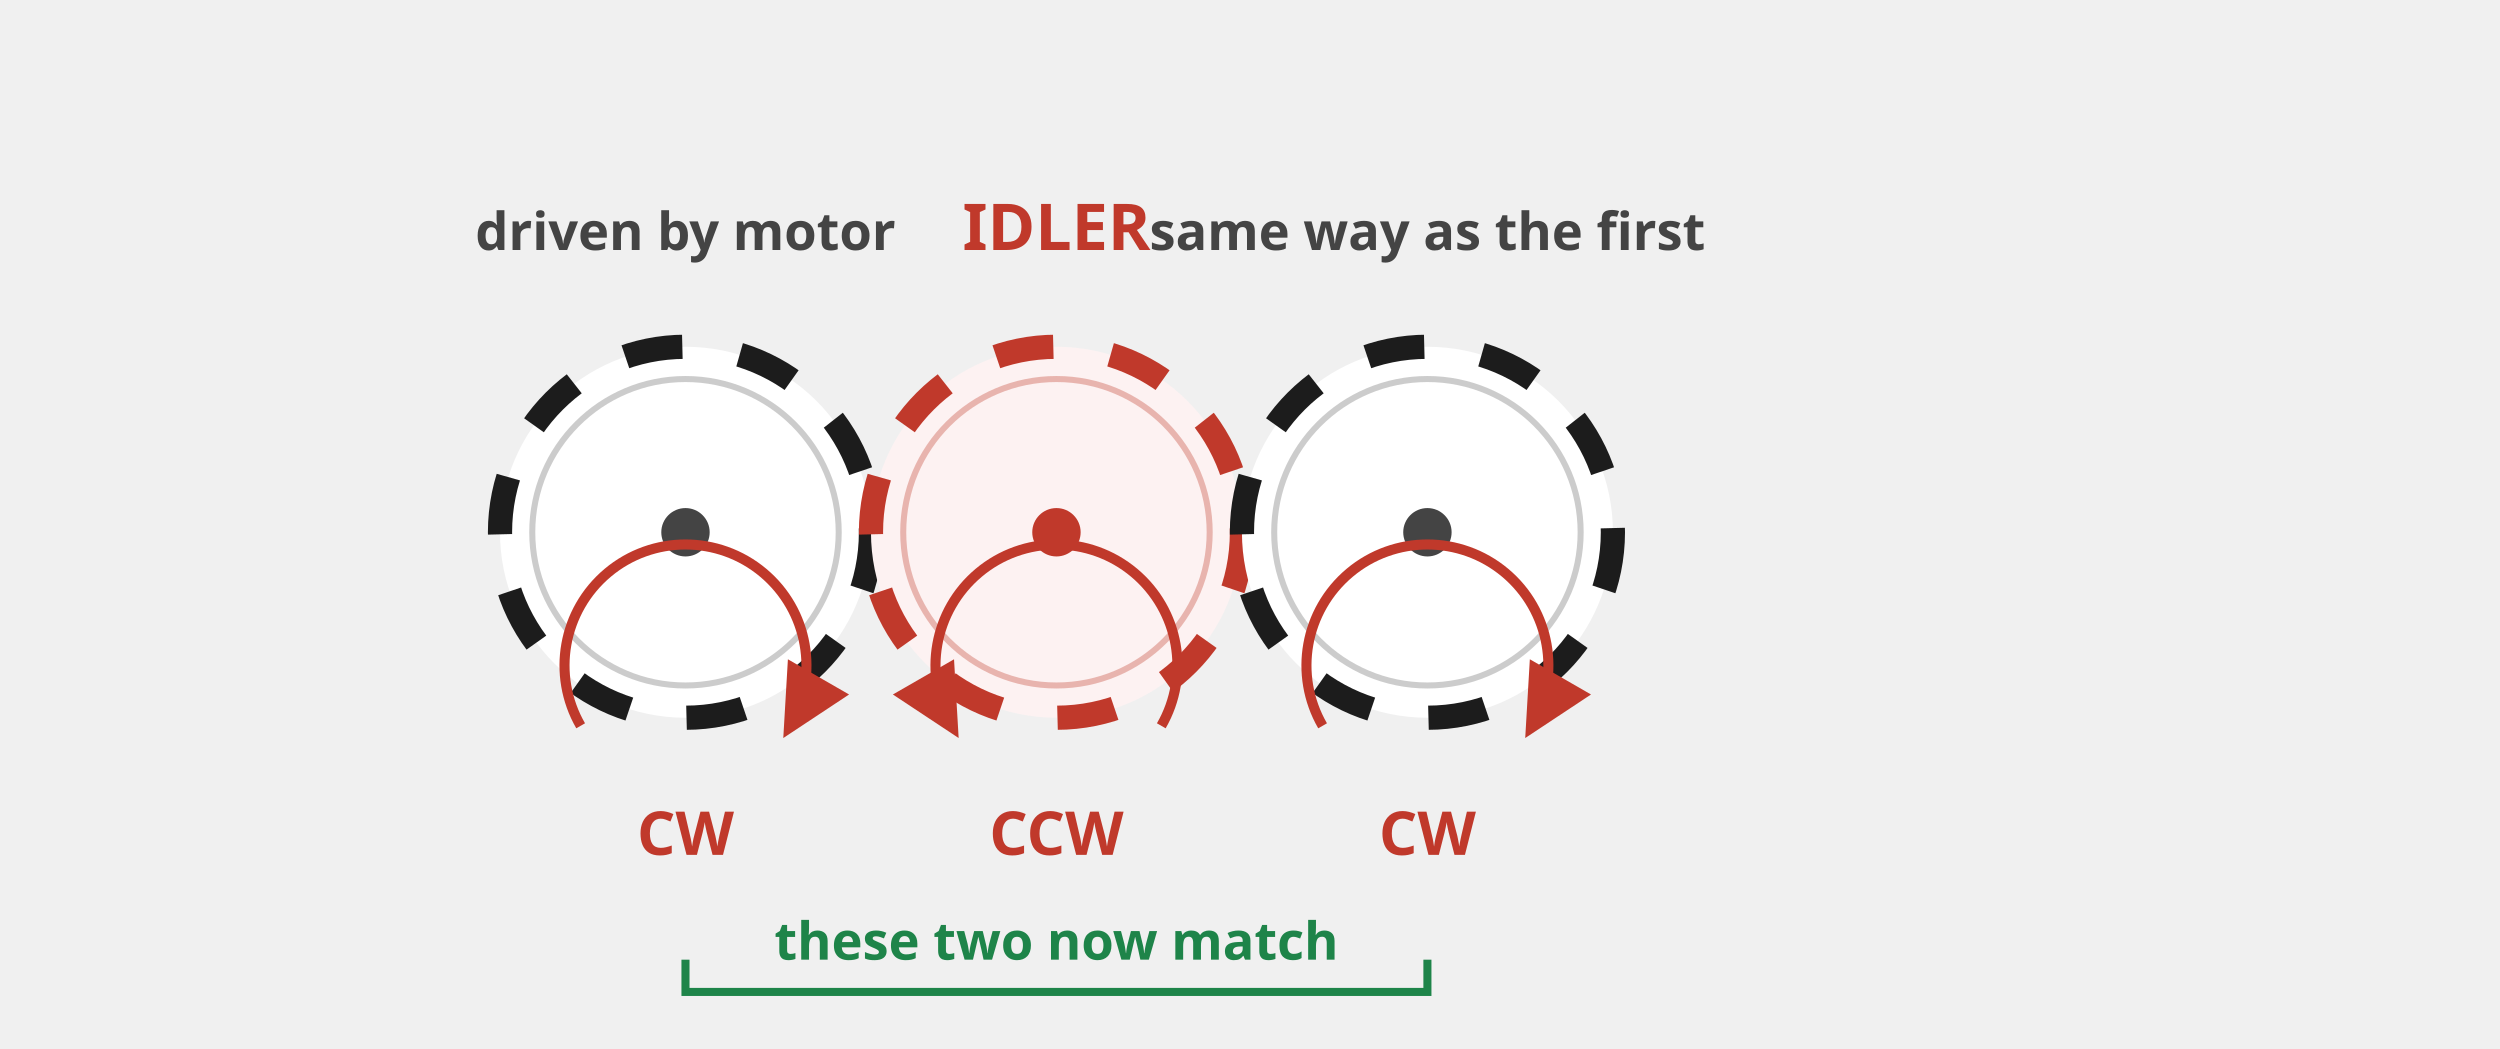
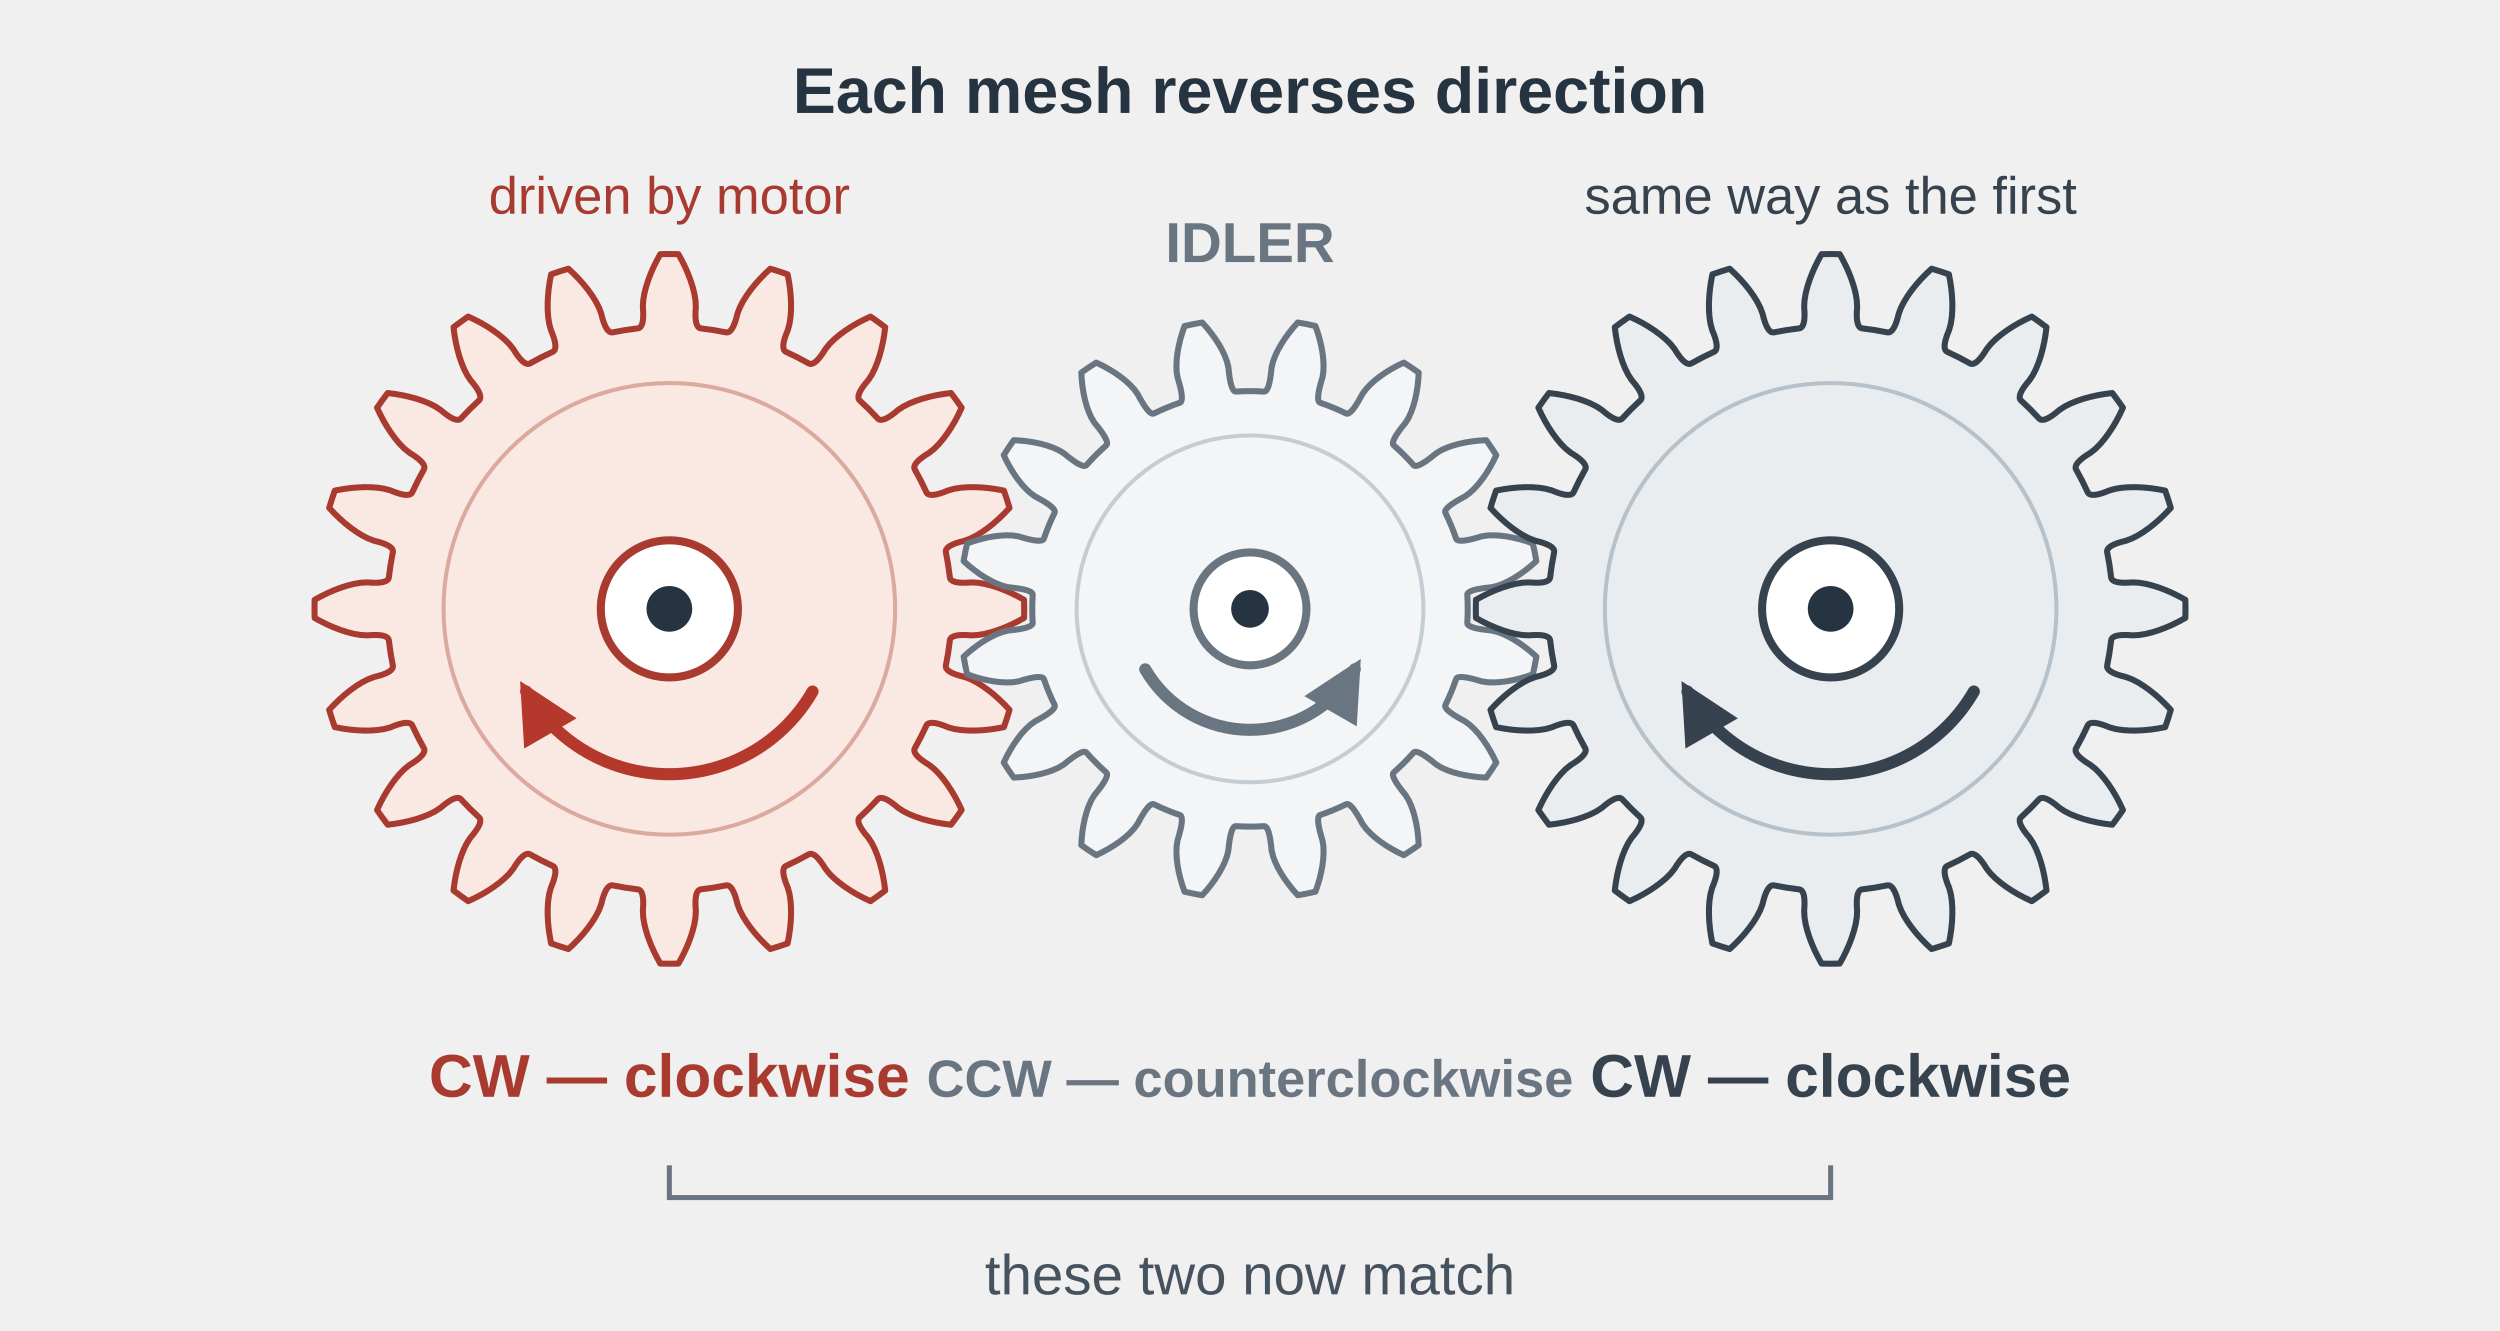
- <svg xmlns="http://www.w3.org/2000/svg" viewBox="0 0 620 260" role="img" aria-label="Three gears in a row. The left gear turns clockwise, the middle idler gear turns counterclockwise, and the right gear turns clockwise again. The two outer gears turn the same direction as each other.">
+ <svg xmlns="http://www.w3.org/2000/svg" viewBox="0 0 620 330" role="img" aria-labelledby="idler-title idler-description">
  <defs>
-     <marker id="rot2" viewBox="0 0 10 10" refX="8" refY="5" markerWidth="7" markerHeight="7" orient="auto">
-       <path d="M0,0 L10,5 L0,10 z" fill="#C0392B" />
+     <marker id="red-arrow" viewBox="0 0 10 10" refX="8" refY="5" markerWidth="5" markerHeight="5" orient="auto">
+       <path d="M0 0 10 5 0 10Z" fill="#b4382b" />
    </marker>
+     <marker id="dark-arrow" viewBox="0 0 10 10" refX="8" refY="5" markerWidth="5" markerHeight="5" orient="auto">
+       <path d="M0 0 10 5 0 10Z" fill="#36434f" />
+     </marker>
+     <marker id="gray-arrow" viewBox="0 0 10 10" refX="8" refY="5" markerWidth="5" markerHeight="5" orient="auto">
+       <path d="M0 0 10 5 0 10Z" fill="#697580" />
+     </marker>
+     <path id="gear-20" d="M69.56,-7.85       Q69.73,-6.11 74.89,-6.57       L76.50,-6.48       L78.14,-6.21       L79.77,-5.80       L81.42,-5.28       L83.06,-4.66       L84.70,-3.95       L86.34,-3.14       L87.97,-2.25       A88,88 0 0 1 87.97,2.25       L86.34,3.14       L84.70,3.95       L83.06,4.66       L81.42,5.28       L79.77,5.80       L78.14,6.21       L76.50,6.48       L74.89,6.57       Q69.73,6.11 69.56,7.85       A70,70 0 0 1 68.58,14.02       L68.58,14.02       Q68.21,15.73 73.25,16.90       L74.76,17.48       L76.23,18.24       L77.66,19.13       L79.06,20.13       L80.44,21.23       L81.78,22.42       L83.09,23.69       L84.36,25.04       A88,88 0 0 1 82.97,29.33       L81.14,29.67       L79.34,29.93       L77.55,30.10       L75.80,30.18       L74.08,30.17       L72.39,30.05       L70.76,29.81       L69.19,29.39       Q64.43,27.36 63.73,28.96       A70,70 0 0 1 60.89,34.53       L60.89,34.53       Q60.01,36.04 64.44,38.71       L65.70,39.72       L66.86,40.90       L67.95,42.20       L68.97,43.58       L69.94,45.05       L70.85,46.59       L71.70,48.21       L72.49,49.89       A88,88 0 0 1 69.85,53.53       L68.00,53.29       L66.20,52.98       L64.46,52.59       L62.76,52.13       L61.13,51.58       L59.56,50.95       L58.08,50.21       L56.73,49.33       Q52.82,45.93 51.66,47.24       A70,70 0 0 1 47.24,51.66       L47.24,51.66       Q45.93,52.82 49.33,56.73       L50.21,58.08       L50.95,59.56       L51.58,61.13       L52.13,62.76       L52.59,64.46       L52.98,66.20       L53.29,68.00       L53.53,69.85       A88,88 0 0 1 49.89,72.49       L48.21,71.70       L46.59,70.85       L45.05,69.94       L43.58,68.97       L42.20,67.95       L40.90,66.86       L39.72,65.70       L38.71,64.44       Q36.04,60.01 34.53,60.89       A70,70 0 0 1 28.96,63.73       L28.96,63.73       Q27.36,64.43 29.39,69.19       L29.81,70.76       L30.05,72.39       L30.17,74.08       L30.18,75.80       L30.10,77.55       L29.93,79.34       L29.67,81.14       L29.33,82.97       A88,88 0 0 1 25.04,84.36       L23.69,83.09       L22.42,81.78       L21.23,80.44       L20.13,79.06       L19.13,77.66       L18.24,76.23       L17.48,74.76       L16.90,73.25       Q15.73,68.21 14.02,68.58       A70,70 0 0 1 7.85,69.56       L7.85,69.56       Q6.11,69.73 6.57,74.89       L6.48,76.50       L6.21,78.14       L5.80,79.77       L5.28,81.42       L4.66,83.06       L3.95,84.70       L3.14,86.34       L2.25,87.97       A88,88 0 0 1 -2.25,87.97       L-3.14,86.34       L-3.95,84.70       L-4.66,83.06       L-5.28,81.42       L-5.80,79.77       L-6.21,78.14       L-6.48,76.50       L-6.57,74.89       Q-6.11,69.73 -7.85,69.56       A70,70 0 0 1 -14.02,68.58       L-14.02,68.58       Q-15.73,68.21 -16.90,73.25       L-17.48,74.76       L-18.24,76.23       L-19.13,77.66       L-20.13,79.06       L-21.23,80.44       L-22.42,81.78       L-23.69,83.09       L-25.04,84.36       A88,88 0 0 1 -29.33,82.97       L-29.67,81.14       L-29.93,79.34       L-30.10,77.55       L-30.18,75.80       L-30.17,74.08       L-30.05,72.39       L-29.81,70.76       L-29.39,69.19       Q-27.36,64.43 -28.96,63.73       A70,70 0 0 1 -34.53,60.89       L-34.53,60.89       Q-36.04,60.01 -38.71,64.44       L-39.72,65.70       L-40.90,66.86       L-42.20,67.95       L-43.58,68.97       L-45.05,69.94       L-46.59,70.85       L-48.21,71.70       L-49.89,72.49       A88,88 0 0 1 -53.53,69.85       L-53.29,68.00       L-52.98,66.20       L-52.59,64.46       L-52.13,62.76       L-51.58,61.13       L-50.95,59.56       L-50.21,58.08       L-49.33,56.73       Q-45.93,52.82 -47.24,51.66       A70,70 0 0 1 -51.66,47.24       L-51.66,47.24       Q-52.82,45.93 -56.73,49.33       L-58.08,50.21       L-59.56,50.95       L-61.13,51.58       L-62.76,52.13       L-64.46,52.59       L-66.20,52.98       L-68.00,53.29       L-69.85,53.53       A88,88 0 0 1 -72.49,49.89       L-71.70,48.21       L-70.85,46.59       L-69.94,45.05       L-68.97,43.58       L-67.95,42.20       L-66.86,40.90       L-65.70,39.72       L-64.44,38.71       Q-60.01,36.04 -60.89,34.53       A70,70 0 0 1 -63.73,28.96       L-63.73,28.96       Q-64.43,27.36 -69.19,29.39       L-70.76,29.81       L-72.39,30.05       L-74.08,30.17       L-75.80,30.18       L-77.55,30.10       L-79.34,29.93       L-81.14,29.67       L-82.97,29.33       A88,88 0 0 1 -84.36,25.04       L-83.09,23.69       L-81.78,22.42       L-80.44,21.23       L-79.06,20.13       L-77.66,19.13       L-76.23,18.24       L-74.76,17.48       L-73.25,16.90       Q-68.21,15.73 -68.58,14.02       A70,70 0 0 1 -69.56,7.85       L-69.56,7.85       Q-69.73,6.11 -74.89,6.57       L-76.50,6.48       L-78.14,6.21       L-79.77,5.80       L-81.42,5.28       L-83.06,4.66       L-84.70,3.95       L-86.34,3.14       L-87.97,2.25       A88,88 0 0 1 -87.97,-2.25       L-86.34,-3.14       L-84.70,-3.95       L-83.06,-4.66       L-81.42,-5.28       L-79.77,-5.80       L-78.14,-6.21       L-76.50,-6.48       L-74.89,-6.57       Q-69.73,-6.11 -69.56,-7.85       A70,70 0 0 1 -68.58,-14.02       L-68.58,-14.02       Q-68.21,-15.73 -73.25,-16.90       L-74.76,-17.48       L-76.23,-18.24       L-77.66,-19.13       L-79.06,-20.13       L-80.44,-21.23       L-81.78,-22.42       L-83.09,-23.69       L-84.36,-25.04       A88,88 0 0 1 -82.97,-29.33       L-81.14,-29.67       L-79.34,-29.93       L-77.55,-30.10       L-75.80,-30.18       L-74.08,-30.17       L-72.39,-30.05       L-70.76,-29.81       L-69.19,-29.39       Q-64.43,-27.36 -63.73,-28.96       A70,70 0 0 1 -60.89,-34.53       L-60.89,-34.53       Q-60.01,-36.04 -64.44,-38.71       L-65.70,-39.72       L-66.86,-40.90       L-67.95,-42.20       L-68.97,-43.58       L-69.94,-45.05       L-70.85,-46.59       L-71.70,-48.21       L-72.49,-49.89       A88,88 0 0 1 -69.85,-53.53       L-68.00,-53.29       L-66.20,-52.98       L-64.46,-52.59       L-62.76,-52.13       L-61.13,-51.58       L-59.56,-50.95       L-58.08,-50.21       L-56.73,-49.33       Q-52.82,-45.93 -51.66,-47.24       A70,70 0 0 1 -47.24,-51.66       L-47.24,-51.66       Q-45.93,-52.82 -49.33,-56.73       L-50.21,-58.08       L-50.95,-59.56       L-51.58,-61.13       L-52.13,-62.76       L-52.59,-64.46       L-52.98,-66.20       L-53.29,-68.00       L-53.53,-69.85       A88,88 0 0 1 -49.89,-72.49       L-48.21,-71.70       L-46.59,-70.85       L-45.05,-69.94       L-43.58,-68.97       L-42.20,-67.95       L-40.90,-66.86       L-39.72,-65.70       L-38.71,-64.44       Q-36.04,-60.01 -34.53,-60.89       A70,70 0 0 1 -28.96,-63.73       L-28.96,-63.73       Q-27.36,-64.43 -29.39,-69.19       L-29.81,-70.76       L-30.05,-72.39       L-30.17,-74.08       L-30.18,-75.80       L-30.10,-77.55       L-29.93,-79.34       L-29.67,-81.14       L-29.33,-82.97       A88,88 0 0 1 -25.04,-84.36       L-23.69,-83.09       L-22.42,-81.78       L-21.23,-80.44       L-20.13,-79.06       L-19.13,-77.66       L-18.24,-76.23       L-17.48,-74.76       L-16.90,-73.25       Q-15.73,-68.21 -14.02,-68.58       A70,70 0 0 1 -7.85,-69.56       L-7.85,-69.56       Q-6.11,-69.73 -6.57,-74.89       L-6.48,-76.50       L-6.21,-78.14       L-5.80,-79.77       L-5.28,-81.42       L-4.66,-83.06       L-3.95,-84.70       L-3.14,-86.34       L-2.25,-87.97       A88,88 0 0 1 2.25,-87.97       L3.14,-86.34       L3.95,-84.70       L4.66,-83.06       L5.28,-81.42       L5.80,-79.77       L6.21,-78.14       L6.48,-76.50       L6.57,-74.89       Q6.11,-69.73 7.85,-69.56       A70,70 0 0 1 14.02,-68.58       L14.02,-68.58       Q15.73,-68.21 16.90,-73.25       L17.48,-74.76       L18.24,-76.23       L19.13,-77.66       L20.13,-79.06       L21.23,-80.44       L22.42,-81.78       L23.69,-83.09       L25.04,-84.36       A88,88 0 0 1 29.33,-82.97       L29.67,-81.14       L29.93,-79.34       L30.10,-77.55       L30.18,-75.80       L30.17,-74.08       L30.05,-72.39       L29.81,-70.76       L29.39,-69.19       Q27.36,-64.43 28.96,-63.73       A70,70 0 0 1 34.53,-60.89       L34.53,-60.89       Q36.04,-60.01 38.71,-64.44       L39.72,-65.70       L40.90,-66.86       L42.20,-67.95       L43.58,-68.97       L45.05,-69.94       L46.59,-70.85       L48.21,-71.70       L49.89,-72.49       A88,88 0 0 1 53.53,-69.85       L53.29,-68.00       L52.98,-66.20       L52.59,-64.46       L52.13,-62.76       L51.58,-61.13       L50.95,-59.56       L50.21,-58.08       L49.33,-56.73       Q45.93,-52.82 47.24,-51.66       A70,70 0 0 1 51.66,-47.24       L51.66,-47.24       Q52.82,-45.93 56.73,-49.33       L58.08,-50.21       L59.56,-50.95       L61.13,-51.58       L62.76,-52.13       L64.46,-52.59       L66.20,-52.98       L68.00,-53.29       L69.85,-53.53       A88,88 0 0 1 72.49,-49.89       L71.70,-48.21       L70.85,-46.59       L69.94,-45.05       L68.97,-43.58       L67.95,-42.20       L66.86,-40.90       L65.70,-39.72       L64.44,-38.71       Q60.01,-36.04 60.89,-34.53       A70,70 0 0 1 63.73,-28.96       L63.73,-28.96       Q64.43,-27.36 69.19,-29.39       L70.76,-29.81       L72.39,-30.05       L74.08,-30.17       L75.80,-30.18       L77.55,-30.10       L79.34,-29.93       L81.14,-29.67       L82.97,-29.33       A88,88 0 0 1 84.36,-25.04       L83.09,-23.69       L81.78,-22.42       L80.44,-21.23       L79.06,-20.13       L77.66,-19.13       L76.23,-18.24       L74.76,-17.48       L73.25,-16.90       Q68.21,-15.73 68.58,-14.02       A70,70 0 0 1 69.56,-7.85Z" />
+     <path id="gear-16" d="M53.53,-7.11       Q53.69,-5.77 59.80,-6.43       L61.29,-6.36       L62.81,-6.11       L64.33,-5.72       L65.86,-5.22       L67.39,-4.62       L68.92,-3.91       L70.45,-3.12       L71.97,-2.23       A72,72 0 0 1 71.97,2.23       L70.45,3.12       L68.92,3.91       L67.39,4.62       L65.86,5.22       L64.33,5.72       L62.81,6.11       L61.29,6.36       L59.80,6.43       Q53.69,5.77 53.53,7.11       A54,54 0 0 1 52.18,13.91       L52.18,13.91       Q51.81,15.21 57.70,16.94       L59.06,17.58       L60.37,18.39       L61.63,19.33       L62.85,20.38       L64.03,21.53       L65.17,22.76       L66.28,24.08       L67.34,25.48       A72,72 0 0 1 65.63,29.60       L63.89,29.84       L62.18,29.99       L60.50,30.05       L58.85,30.03       L57.25,29.91       L55.69,29.68       L54.19,29.34       L52.78,28.82       Q47.40,25.88 46.73,27.06       A54,54 0 0 1 42.88,32.82       L42.88,32.82       Q42.05,33.88 46.83,37.74       L47.84,38.84       L48.73,40.09       L49.54,41.44       L50.26,42.88       L50.92,44.39       L51.50,45.97       L52.02,47.61       L52.46,49.31       A72,72 0 0 1 49.31,52.46       L47.61,52.02       L45.97,51.50       L44.39,50.92       L42.88,50.26       L41.44,49.54       L40.09,48.73       L38.84,47.84       L37.74,46.83       Q33.88,42.05 32.82,42.88       A54,54 0 0 1 27.06,46.73       L27.06,46.73       Q25.88,47.40 28.82,52.78       L29.34,54.19       L29.68,55.69       L29.91,57.25       L30.03,58.85       L30.05,60.50       L29.99,62.18       L29.84,63.89       L29.60,65.63       A72,72 0 0 1 25.48,67.34       L24.08,66.28       L22.76,65.17       L21.53,64.03       L20.38,62.85       L19.33,61.63       L18.39,60.37       L17.58,59.06       L16.94,57.70       Q15.21,51.81 13.91,52.18       A54,54 0 0 1 7.11,53.53       L7.11,53.53       Q5.77,53.69 6.43,59.80       L6.36,61.29       L6.11,62.81       L5.72,64.33       L5.22,65.86       L4.62,67.39       L3.91,68.92       L3.12,70.45       L2.23,71.97       A72,72 0 0 1 -2.23,71.97       L-3.12,70.45       L-3.91,68.92       L-4.62,67.39       L-5.22,65.86       L-5.72,64.33       L-6.11,62.81       L-6.36,61.29       L-6.43,59.80       Q-5.77,53.69 -7.11,53.53       A54,54 0 0 1 -13.91,52.18       L-13.91,52.18       Q-15.21,51.81 -16.94,57.70       L-17.58,59.06       L-18.39,60.37       L-19.33,61.63       L-20.38,62.85       L-21.53,64.03       L-22.76,65.17       L-24.08,66.28       L-25.48,67.34       A72,72 0 0 1 -29.60,65.63       L-29.84,63.89       L-29.99,62.18       L-30.05,60.50       L-30.03,58.85       L-29.91,57.25       L-29.68,55.69       L-29.34,54.19       L-28.82,52.78       Q-25.88,47.40 -27.06,46.73       A54,54 0 0 1 -32.82,42.88       L-32.82,42.88       Q-33.88,42.05 -37.74,46.83       L-38.84,47.84       L-40.09,48.73       L-41.44,49.54       L-42.88,50.26       L-44.39,50.92       L-45.97,51.50       L-47.61,52.02       L-49.31,52.46       A72,72 0 0 1 -52.46,49.31       L-52.02,47.61       L-51.50,45.97       L-50.92,44.39       L-50.26,42.88       L-49.54,41.44       L-48.73,40.09       L-47.84,38.84       L-46.83,37.74       Q-42.05,33.88 -42.88,32.82       A54,54 0 0 1 -46.73,27.06       L-46.73,27.06       Q-47.40,25.88 -52.78,28.82       L-54.19,29.34       L-55.69,29.68       L-57.25,29.91       L-58.85,30.03       L-60.50,30.05       L-62.18,29.99       L-63.89,29.84       L-65.63,29.60       A72,72 0 0 1 -67.34,25.48       L-66.28,24.08       L-65.17,22.76       L-64.03,21.53       L-62.85,20.38       L-61.63,19.33       L-60.37,18.39       L-59.06,17.58       L-57.70,16.94       Q-51.81,15.21 -52.18,13.91       A54,54 0 0 1 -53.53,7.11       L-53.53,7.11       Q-53.69,5.77 -59.80,6.43       L-61.29,6.36       L-62.81,6.11       L-64.33,5.72       L-65.86,5.22       L-67.39,4.62       L-68.92,3.91       L-70.45,3.12       L-71.97,2.23       A72,72 0 0 1 -71.97,-2.23       L-70.45,-3.12       L-68.92,-3.91       L-67.39,-4.62       L-65.86,-5.22       L-64.33,-5.72       L-62.81,-6.11       L-61.29,-6.36       L-59.80,-6.43       Q-53.69,-5.77 -53.53,-7.11       A54,54 0 0 1 -52.18,-13.91       L-52.18,-13.91       Q-51.81,-15.21 -57.70,-16.94       L-59.06,-17.58       L-60.37,-18.39       L-61.63,-19.33       L-62.85,-20.38       L-64.03,-21.53       L-65.17,-22.76       L-66.28,-24.08       L-67.34,-25.48       A72,72 0 0 1 -65.63,-29.60       L-63.89,-29.84       L-62.18,-29.99       L-60.50,-30.05       L-58.85,-30.03       L-57.25,-29.91       L-55.69,-29.68       L-54.19,-29.34       L-52.78,-28.82       Q-47.40,-25.88 -46.73,-27.06       A54,54 0 0 1 -42.88,-32.82       L-42.88,-32.82       Q-42.05,-33.88 -46.83,-37.74       L-47.84,-38.84       L-48.73,-40.09       L-49.54,-41.44       L-50.26,-42.88       L-50.92,-44.39       L-51.50,-45.97       L-52.02,-47.61       L-52.46,-49.31       A72,72 0 0 1 -49.31,-52.46       L-47.61,-52.02       L-45.97,-51.50       L-44.39,-50.92       L-42.88,-50.26       L-41.44,-49.54       L-40.09,-48.73       L-38.84,-47.84       L-37.74,-46.83       Q-33.88,-42.05 -32.82,-42.88       A54,54 0 0 1 -27.06,-46.73       L-27.06,-46.73       Q-25.88,-47.40 -28.82,-52.78       L-29.34,-54.19       L-29.68,-55.69       L-29.91,-57.25       L-30.03,-58.85       L-30.05,-60.50       L-29.99,-62.18       L-29.84,-63.89       L-29.60,-65.63       A72,72 0 0 1 -25.48,-67.34       L-24.08,-66.28       L-22.76,-65.17       L-21.53,-64.03       L-20.38,-62.85       L-19.33,-61.63       L-18.39,-60.37       L-17.58,-59.06       L-16.94,-57.70       Q-15.21,-51.81 -13.91,-52.18       A54,54 0 0 1 -7.11,-53.53       L-7.11,-53.53       Q-5.77,-53.69 -6.43,-59.80       L-6.36,-61.29       L-6.11,-62.81       L-5.72,-64.33       L-5.22,-65.86       L-4.62,-67.39       L-3.91,-68.92       L-3.12,-70.45       L-2.23,-71.97       A72,72 0 0 1 2.23,-71.97       L3.12,-70.45       L3.91,-68.92       L4.62,-67.39       L5.22,-65.86       L5.72,-64.33       L6.11,-62.81       L6.36,-61.29       L6.43,-59.80       Q5.77,-53.69 7.11,-53.53       A54,54 0 0 1 13.91,-52.18       L13.91,-52.18       Q15.21,-51.81 16.94,-57.70       L17.58,-59.06       L18.39,-60.37       L19.33,-61.63       L20.38,-62.85       L21.53,-64.03       L22.76,-65.17       L24.08,-66.28       L25.48,-67.34       A72,72 0 0 1 29.60,-65.63       L29.84,-63.89       L29.99,-62.18       L30.05,-60.50       L30.03,-58.85       L29.91,-57.25       L29.68,-55.69       L29.34,-54.19       L28.82,-52.78       Q25.88,-47.40 27.06,-46.73       A54,54 0 0 1 32.82,-42.88       L32.82,-42.88       Q33.88,-42.05 37.74,-46.83       L38.84,-47.84       L40.09,-48.73       L41.44,-49.54       L42.88,-50.26       L44.39,-50.92       L45.97,-51.50       L47.61,-52.02       L49.31,-52.46       A72,72 0 0 1 52.46,-49.31       L52.02,-47.61       L51.50,-45.97       L50.92,-44.39       L50.26,-42.88       L49.54,-41.44       L48.73,-40.09       L47.84,-38.84       L46.83,-37.74       Q42.05,-33.88 42.88,-32.82       A54,54 0 0 1 46.73,-27.06       L46.73,-27.06       Q47.40,-25.88 52.78,-28.82       L54.19,-29.34       L55.69,-29.68       L57.25,-29.91       L58.85,-30.03       L60.50,-30.05       L62.18,-29.99       L63.89,-29.84       L65.63,-29.60       A72,72 0 0 1 67.34,-25.48       L66.28,-24.08       L65.17,-22.76       L64.03,-21.53       L62.85,-20.38       L61.63,-19.33       L60.37,-18.39       L59.06,-17.58       L57.70,-16.94       Q51.81,-15.21 52.18,-13.91       A54,54 0 0 1 53.53,-7.11Z" />
  </defs>
-   <circle cx="170" cy="132" r="46" fill="#fff" stroke="#1C1C1C" stroke-width="6" stroke-dasharray="14.4 14.4" />
-   <circle cx="170" cy="132" r="38" fill="#fff" stroke="#CCC" stroke-width="1.5" />
-   <circle cx="170" cy="132" r="6" fill="#444" />
-   <circle cx="262" cy="132" r="46" fill="#FDF2F2" stroke="#C0392B" stroke-width="6" stroke-dasharray="14.4 14.4" />
-   <circle cx="262" cy="132" r="38" fill="#FDF2F2" stroke="#E8B4AE" stroke-width="1.5" />
-   <circle cx="262" cy="132" r="6" fill="#C0392B" />
-   <circle cx="354" cy="132" r="46" fill="#fff" stroke="#1C1C1C" stroke-width="6" stroke-dasharray="14.4 14.4" />
-   <circle cx="354" cy="132" r="38" fill="#fff" stroke="#CCC" stroke-width="1.5" />
-   <circle cx="354" cy="132" r="6" fill="#444" />
-   <path d="M144,180 A30,30 0 1 1 196,180" fill="none" stroke="#C0392B" stroke-width="2.5" marker-end="url(#rot2)" />
-   <text x="170" y="212" text-anchor="middle" font-family="'Barlow Condensed',sans-serif" font-size="15" font-weight="700" fill="#C0392B">CW</text>
-   <path d="M288,180 A30,30 0 1 0 236,180" fill="none" stroke="#C0392B" stroke-width="2.5" marker-end="url(#rot2)" />
-   <text x="262" y="212" text-anchor="middle" font-family="'Barlow Condensed',sans-serif" font-size="15" font-weight="700" fill="#C0392B">CCW</text>
-   <path d="M328,180 A30,30 0 1 1 380,180" fill="none" stroke="#C0392B" stroke-width="2.5" marker-end="url(#rot2)" />
-   <text x="354" y="212" text-anchor="middle" font-family="'Barlow Condensed',sans-serif" font-size="15" font-weight="700" fill="#C0392B">CW</text>
-   <text x="170" y="62" text-anchor="middle" font-family="'Barlow',sans-serif" font-size="13" font-weight="600" fill="#444">driven by motor</text>
-   <text x="262" y="62" text-anchor="middle" font-family="'Barlow Condensed',sans-serif" font-size="16" font-weight="700" fill="#C0392B">IDLER</text>
-   <text x="354" y="62" text-anchor="middle" font-family="'Barlow',sans-serif" font-size="13" font-weight="600" fill="#444">same way as the first</text>
-   <path d="M170,238 L170,246 L354,246 L354,238" fill="none" stroke="#1E8449" stroke-width="2" />
-   <text x="262" y="238" text-anchor="middle" font-family="'Barlow',sans-serif" font-size="13" font-weight="600" fill="#1E8449">these two now match</text>
+   <g font-family="Barlow, Arial, sans-serif" text-anchor="middle">
+     <text x="310" y="28" font-size="16" font-weight="600" fill="#263340">Each mesh reverses direction</text>
+     <text x="166" y="53" font-size="13" fill="#a83a30">driven by motor</text>
+     <text x="310" y="65" font-size="14" font-weight="600" fill="#697580">IDLER</text>
+     <text x="454" y="53" font-size="13" fill="#36434f">same way as the first</text>
+     <g transform="translate(166 151)">
+       <use href="#gear-20" transform="rotate(0)" fill="#fae8e3" stroke="#a83a30" stroke-width="1.5" stroke-linejoin="round" />
+       <circle r="56" fill="none" stroke="#dca99f" stroke-width="1" />
+       <circle r="17" fill="#fff" stroke="#a83a30" stroke-width="2" />
+       <circle r="5.667" fill="#263340" />
+     </g>
+     <g transform="translate(310 151)">
+       <use href="#gear-16" transform="rotate(11.25)" fill="#f3f5f6" stroke="#697580" stroke-width="1.5" stroke-linejoin="round" />
+       <circle r="43" fill="none" stroke="#c5cdd3" stroke-width="1" />
+       <circle r="14" fill="#fff" stroke="#697580" stroke-width="2" />
+       <circle r="4.667" fill="#263340" />
+     </g>
+     <g transform="translate(454 151)">
+       <use href="#gear-20" transform="rotate(0)" fill="#e9edf0" stroke="#36434f" stroke-width="1.5" stroke-linejoin="round" />
+       <circle r="56" fill="none" stroke="#b7c1c9" stroke-width="1" />
+       <circle r="17" fill="#fff" stroke="#36434f" stroke-width="2" />
+       <circle r="5.667" fill="#263340" />
+     </g>
+     <path d="M201.51 171.50A41 41 0 0 1 130.49 171.50" fill="none" stroke="#b4382b" stroke-width="3" stroke-linecap="round" marker-end="url(#red-arrow)" />
+     <path d="M284.02 166.00A30 30 0 0 0 335.98 166.00" fill="none" stroke="#697580" stroke-width="3" stroke-linecap="round" marker-end="url(#gray-arrow)" />
+     <path d="M489.51 171.50A41 41 0 0 1 418.49 171.50" fill="none" stroke="#36434f" stroke-width="3" stroke-linecap="round" marker-end="url(#dark-arrow)" />
+     <text x="166" y="272" font-size="15" font-weight="600" fill="#a83a30">CW — clockwise</text>
+     <text x="310" y="272" font-size="13" font-weight="600" fill="#697580">CCW — counterclockwise</text>
+     <text x="454" y="272" font-size="15" font-weight="600" fill="#36434f">CW — clockwise</text>
+     <path d="M166 289V297H454V289" fill="none" stroke="#697580" stroke-width="1.25" />
+     <text x="310" y="321" font-size="14" fill="#46535f">these two now match</text>
+   </g>
</svg>
